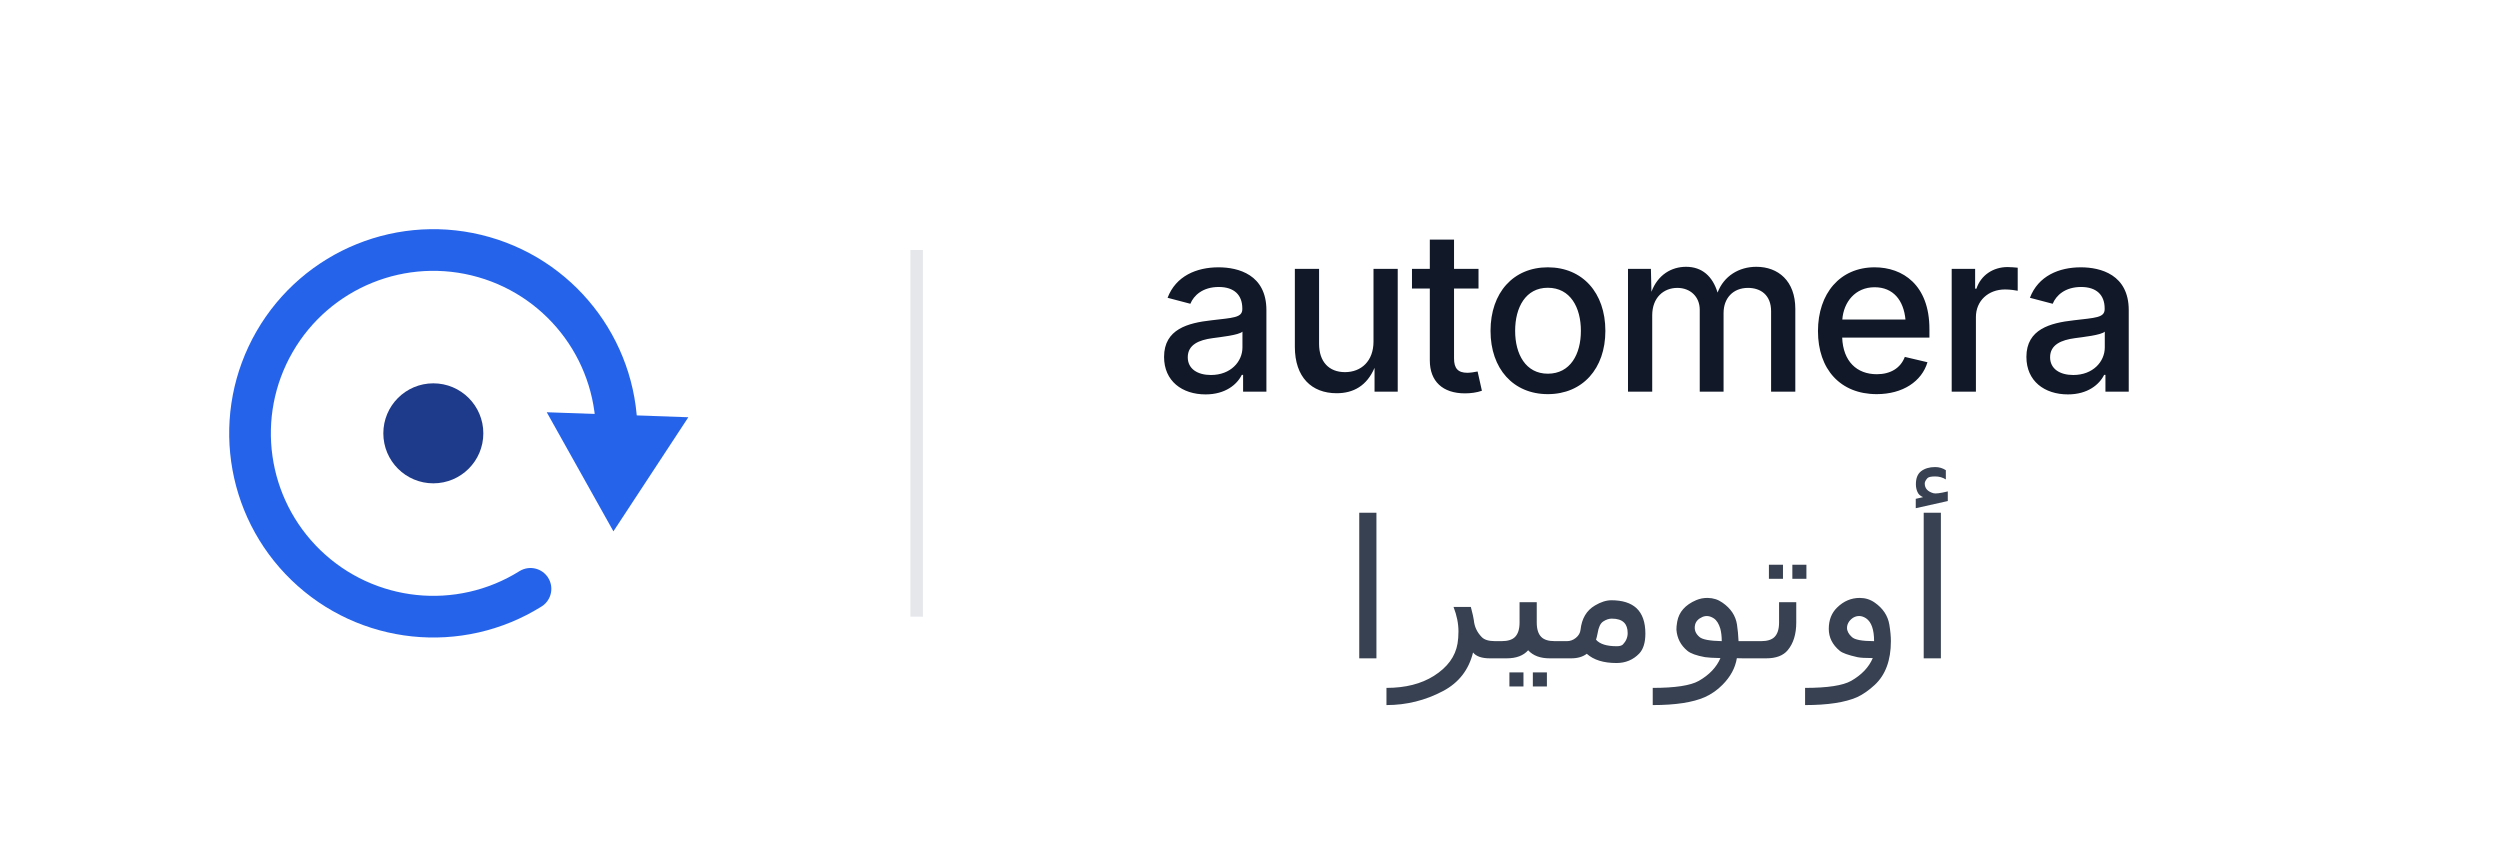
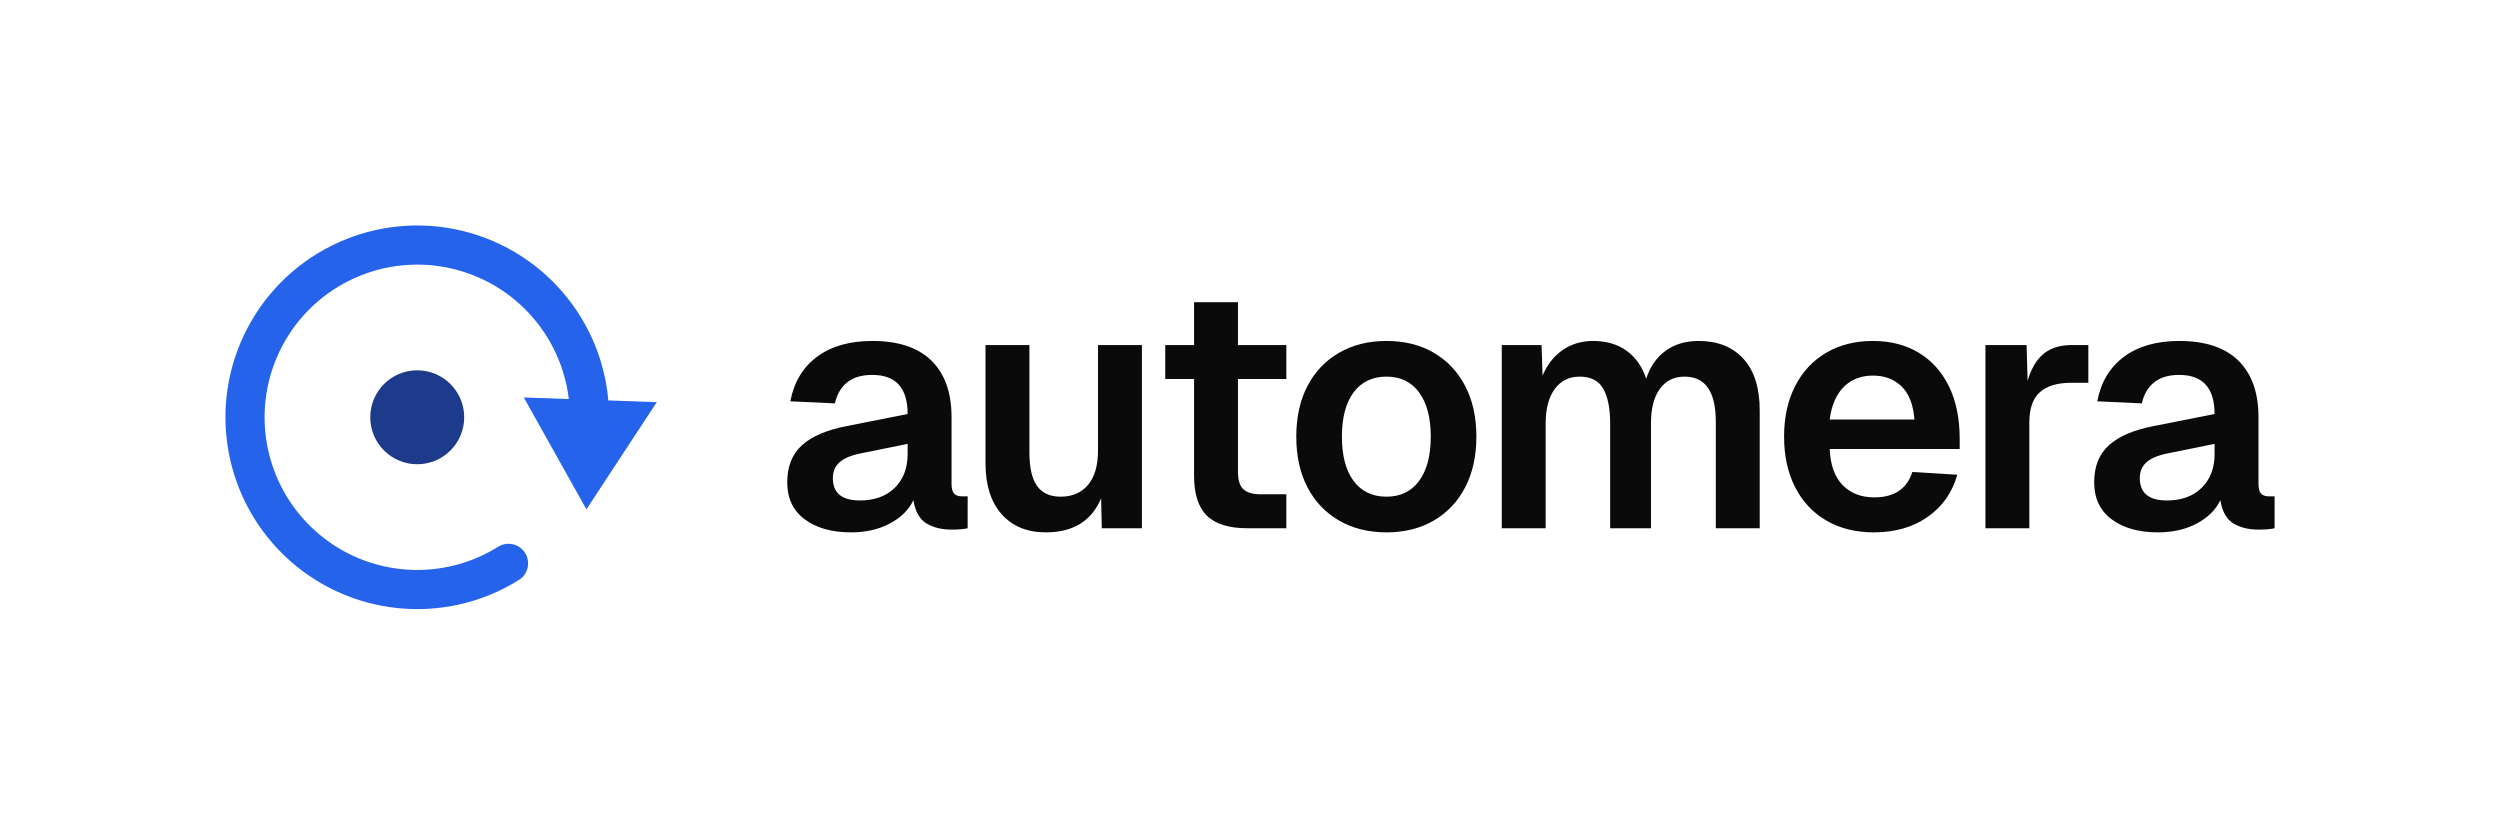
- <svg xmlns="http://www.w3.org/2000/svg" viewBox="0 0 300 104" width="300" height="104" role="img" aria-label="Automera — orbit logo, light variant">
-   <path d="M63.66 70.66A22 22 0 1 1 73.99 52.77" fill="none" stroke="#2563EB" stroke-width="5" stroke-linecap="round" />
-   <path d="M82.6 50.07L73.61 63.76L65.61 49.47Z" fill="#2563EB" />
-   <circle cx="52" cy="52" r="6" fill="#1E3A8A" />
-   <line x1="110" y1="30" x2="110" y2="74" stroke="#E5E7EB" stroke-width="1.5" />
-   <text x="198" y="47" text-anchor="middle" font-family="Inter, system-ui, -apple-system, Segoe UI, sans-serif" font-size="27" font-weight="500" letter-spacing="-0.5" fill="#111827">automera</text>
-   <text x="198" y="79" text-anchor="middle" font-family="Cairo, Segoe UI, Tahoma, sans-serif" font-size="23" font-weight="500" fill="#374151">أوتوميرا</text>
+ <svg xmlns="http://www.w3.org/2000/svg" viewBox="-79.94 -79.94 478.99 159.88" width="479" height="159.9" fill="none" role="img" aria-label="Automera">
+   <g transform="translate(0,0) scale(1.5)">
+     <path d="M11.66 18.66A22 22 0 1 1 21.99 0.77" fill="none" stroke="#2563EB" stroke-width="5" stroke-linecap="round" />
+     <path d="M30.6 -1.93L21.61 11.76L13.61 -2.53Z" fill="#2563EB" />
+     <circle r="6" fill="#1E3A8A" />
+   </g>
+   <g transform="translate(68.327,21.261) scale(0.065723,-0.065723)" fill="#0A0A0A">
+     <path transform="translate(0,0)" d="M225 -12Q141 -12 90.0 26.0Q39 64 39 134Q39 203 82.0 242.0Q125 281 213 298L390 333Q390 447 287 447Q241 447 214.0 425.5Q187 404 178 364L48 370Q64 454 126.0 500.0Q188 546 287 546Q401 546 459.5 488.5Q518 431 518 324V130Q518 109 525.5 101.0Q533 93 548 93H565V0Q548 -4 518 -4Q475 -4 445.0 14.0Q415 32 407 81V82Q387 40 338.5 14.0Q290 -12 225 -12ZM251 81Q315 81 352.5 118.0Q390 155 390 216V246L252 218Q209 209 190.5 191.5Q172 174 172 146Q172 81 251 81Z" />
+     <path transform="translate(547,0)" d="M246 -12Q164 -12 117.0 41.0Q70 94 70 190V534H198V222Q198 154 220.5 123.0Q243 92 289 92Q340 92 369.0 126.5Q398 161 398 227V534H526V0H409L407 87Q365 -12 246 -12Z" />
+     <path transform="translate(1096,0)" d="M284 0Q204 0 166.5 36.5Q129 73 129 153V435H45V534H129V659H257V534H398V435H257V165Q257 127 273.5 113.0Q290 99 323 99H398V0Z" />
+     <path transform="translate(1484,0)" d="M302 -12Q223 -12 163.5 22.5Q104 57 71.5 119.5Q39 182 39 267Q39 352 71.5 414.5Q104 477 163.5 511.5Q223 546 302 546Q381 546 440.0 511.5Q499 477 531.5 414.5Q564 352 564 267Q564 182 531.5 119.5Q499 57 440.0 22.5Q381 -12 302 -12ZM302 92Q363 92 397.0 138.0Q431 184 431 267Q431 350 397.0 396.0Q363 442 302 442Q240 442 206.0 396.0Q172 350 172 267Q172 184 206.0 138.0Q240 92 302 92Z" />
+     <path transform="translate(2052,0)" d="M70 0V534H186L189 445Q209 493 247.5 519.5Q286 546 336 546Q395 546 434.5 517.0Q474 488 491 436Q509 490 548.5 518.0Q588 546 644 546Q727 546 774.5 494.0Q822 442 822 343V0H694V310Q694 442 603 442Q557 442 531.0 406.5Q505 371 505 306V0H386V306Q386 371 366.0 406.5Q346 442 297 442Q251 442 224.5 406.0Q198 370 198 306V0Z" />
+     <path transform="translate(2906,0)" d="M301 -12Q221 -12 162.0 22.5Q103 57 71.0 120.0Q39 183 39 267Q39 351 71.0 414.0Q103 477 161.5 511.5Q220 546 298 546Q374 546 431.0 512.0Q488 478 519.5 414.0Q551 350 551 260V231H172Q175 161 210.0 125.5Q245 90 302 90Q389 90 413 164L544 156Q522 78 457.5 33.0Q393 -12 301 -12ZM172 317H419Q414 382 381.5 413.5Q349 445 298 445Q246 445 213.0 412.0Q180 379 172 317Z" />
+     <path transform="translate(3462,0)" d="M70 0V534H190L193 430Q209 484 240.0 509.0Q271 534 321 534H370V424H320Q259 424 228.5 396.5Q198 369 198 308V0Z" />
+     <path transform="translate(3810,0)" d="M225 -12Q141 -12 90.0 26.0Q39 64 39 134Q39 203 82.0 242.0Q125 281 213 298L390 333Q390 447 287 447Q241 447 214.0 425.5Q187 404 178 364L48 370Q64 454 126.0 500.0Q188 546 287 546Q401 546 459.5 488.5Q518 431 518 324V130Q518 109 525.5 101.0Q533 93 548 93H565V0Q548 -4 518 -4Q475 -4 445.0 14.0Q415 32 407 81V82Q387 40 338.5 14.0Q290 -12 225 -12ZM251 81Q315 81 352.5 118.0Q390 155 390 216V246L252 218Q209 209 190.5 191.5Q172 174 172 146Q172 81 251 81Z" />
+   </g>
</svg>
